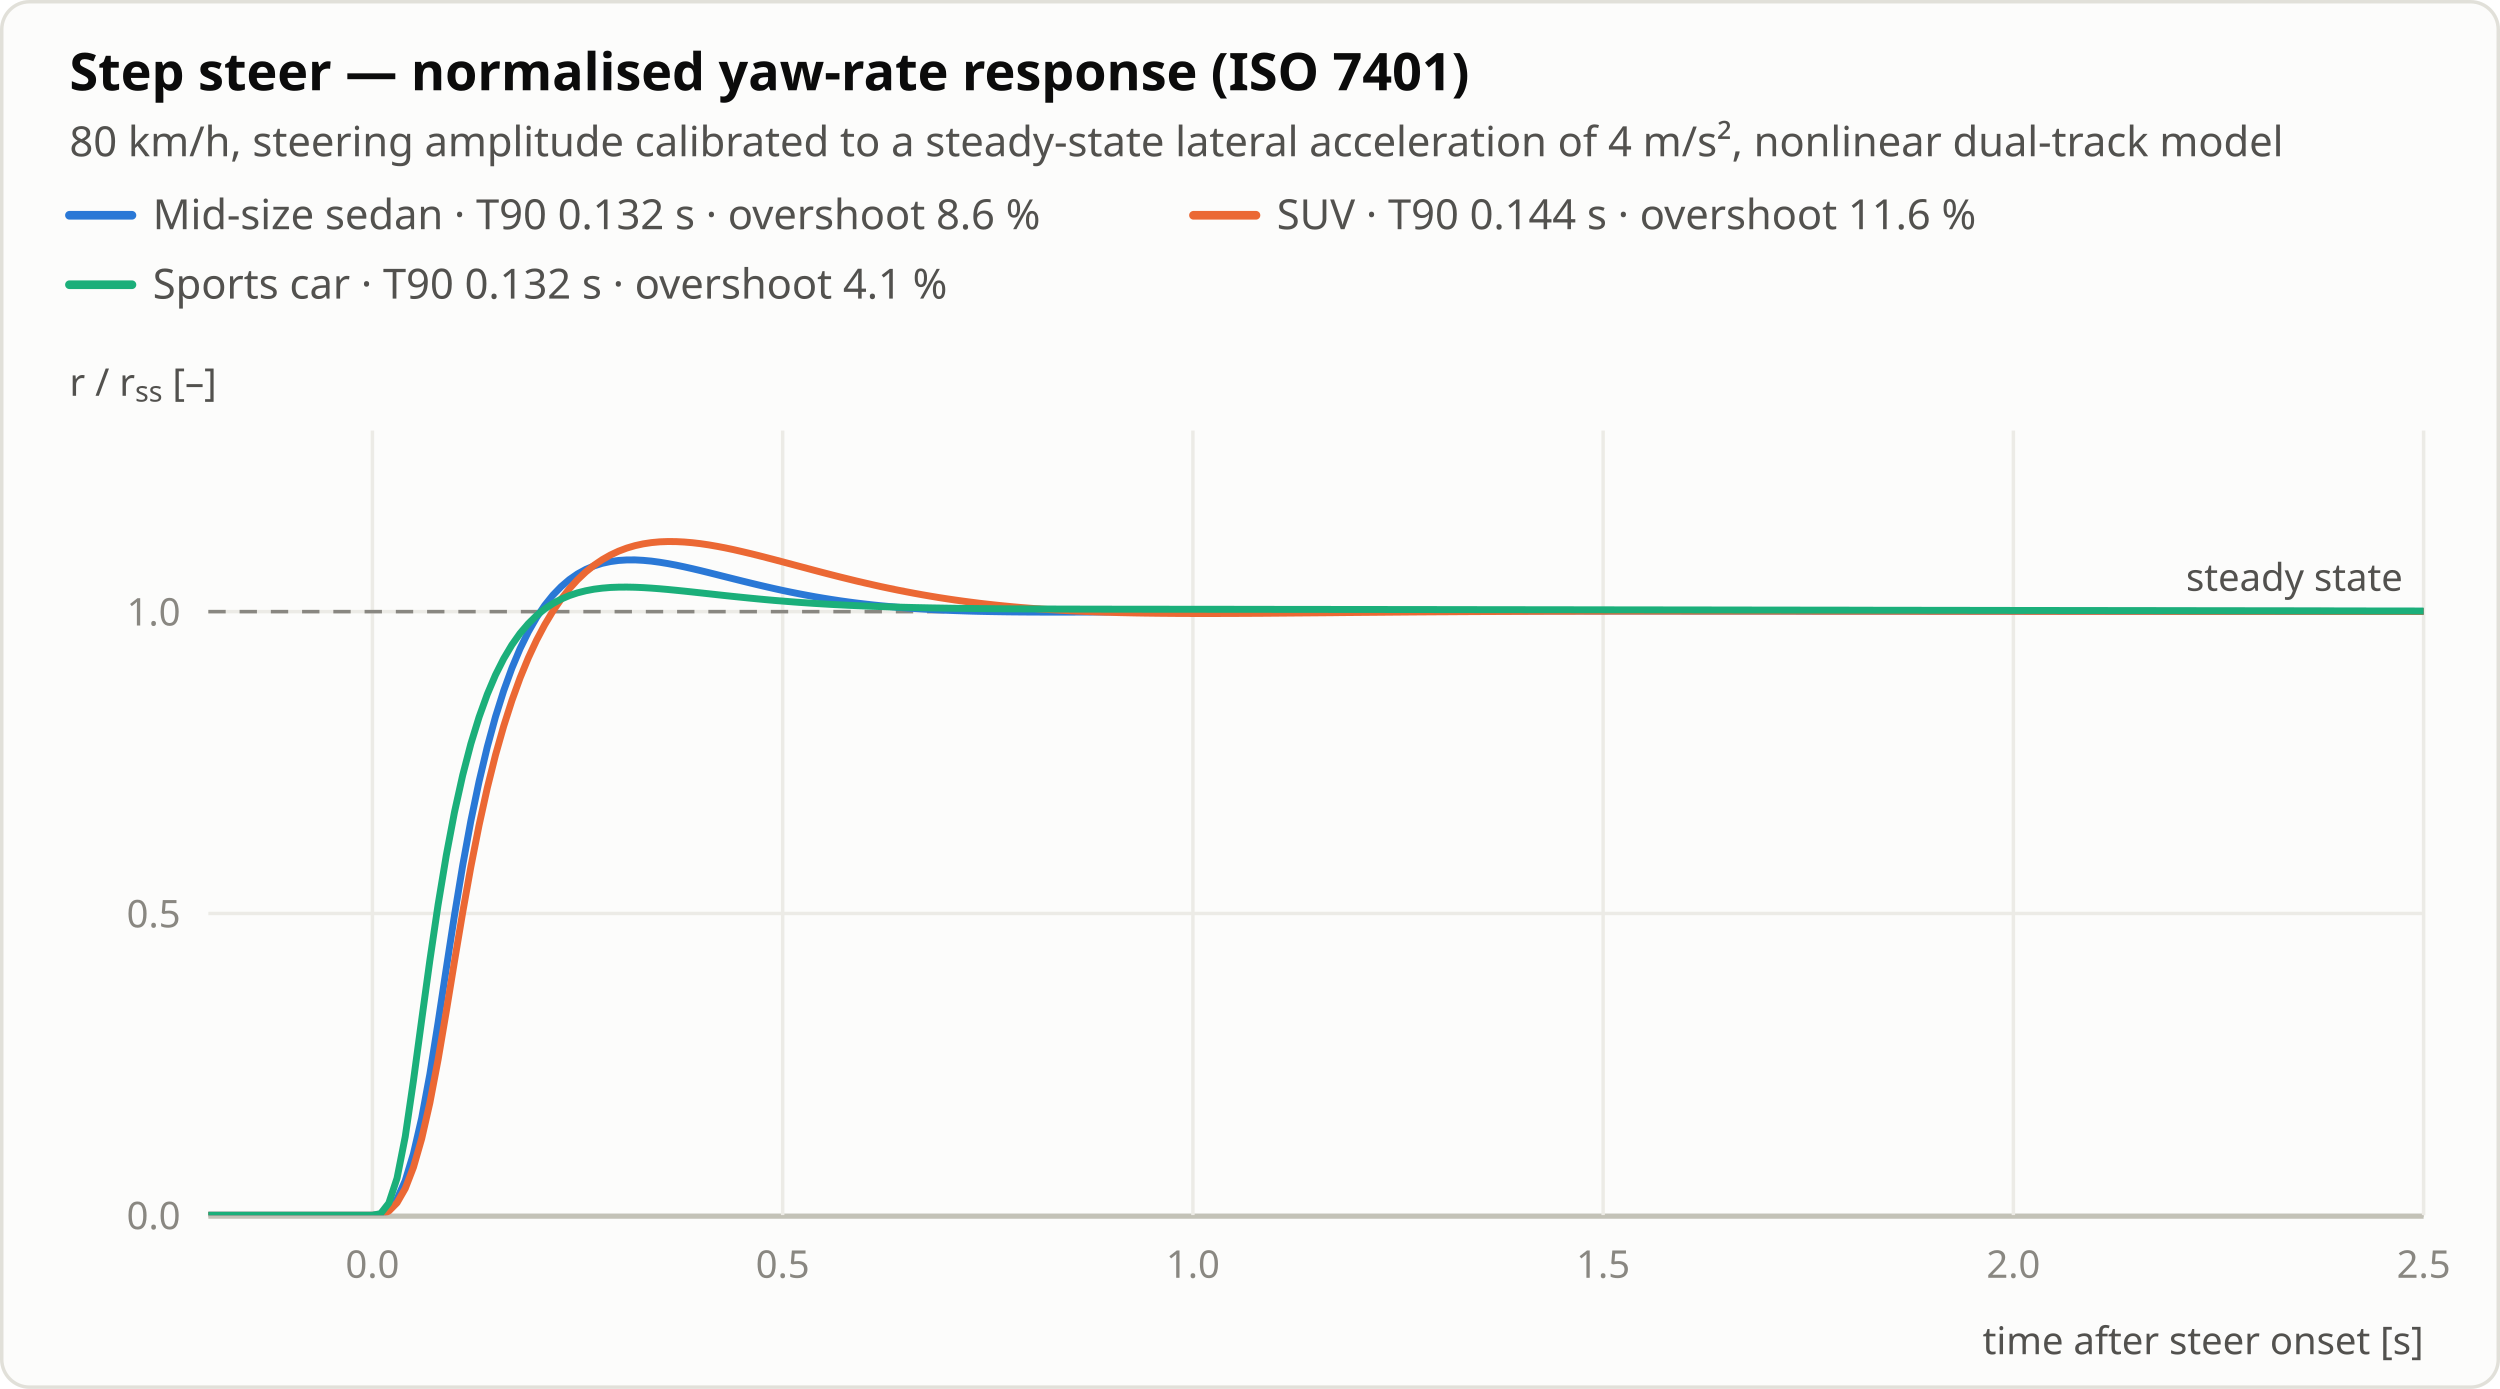
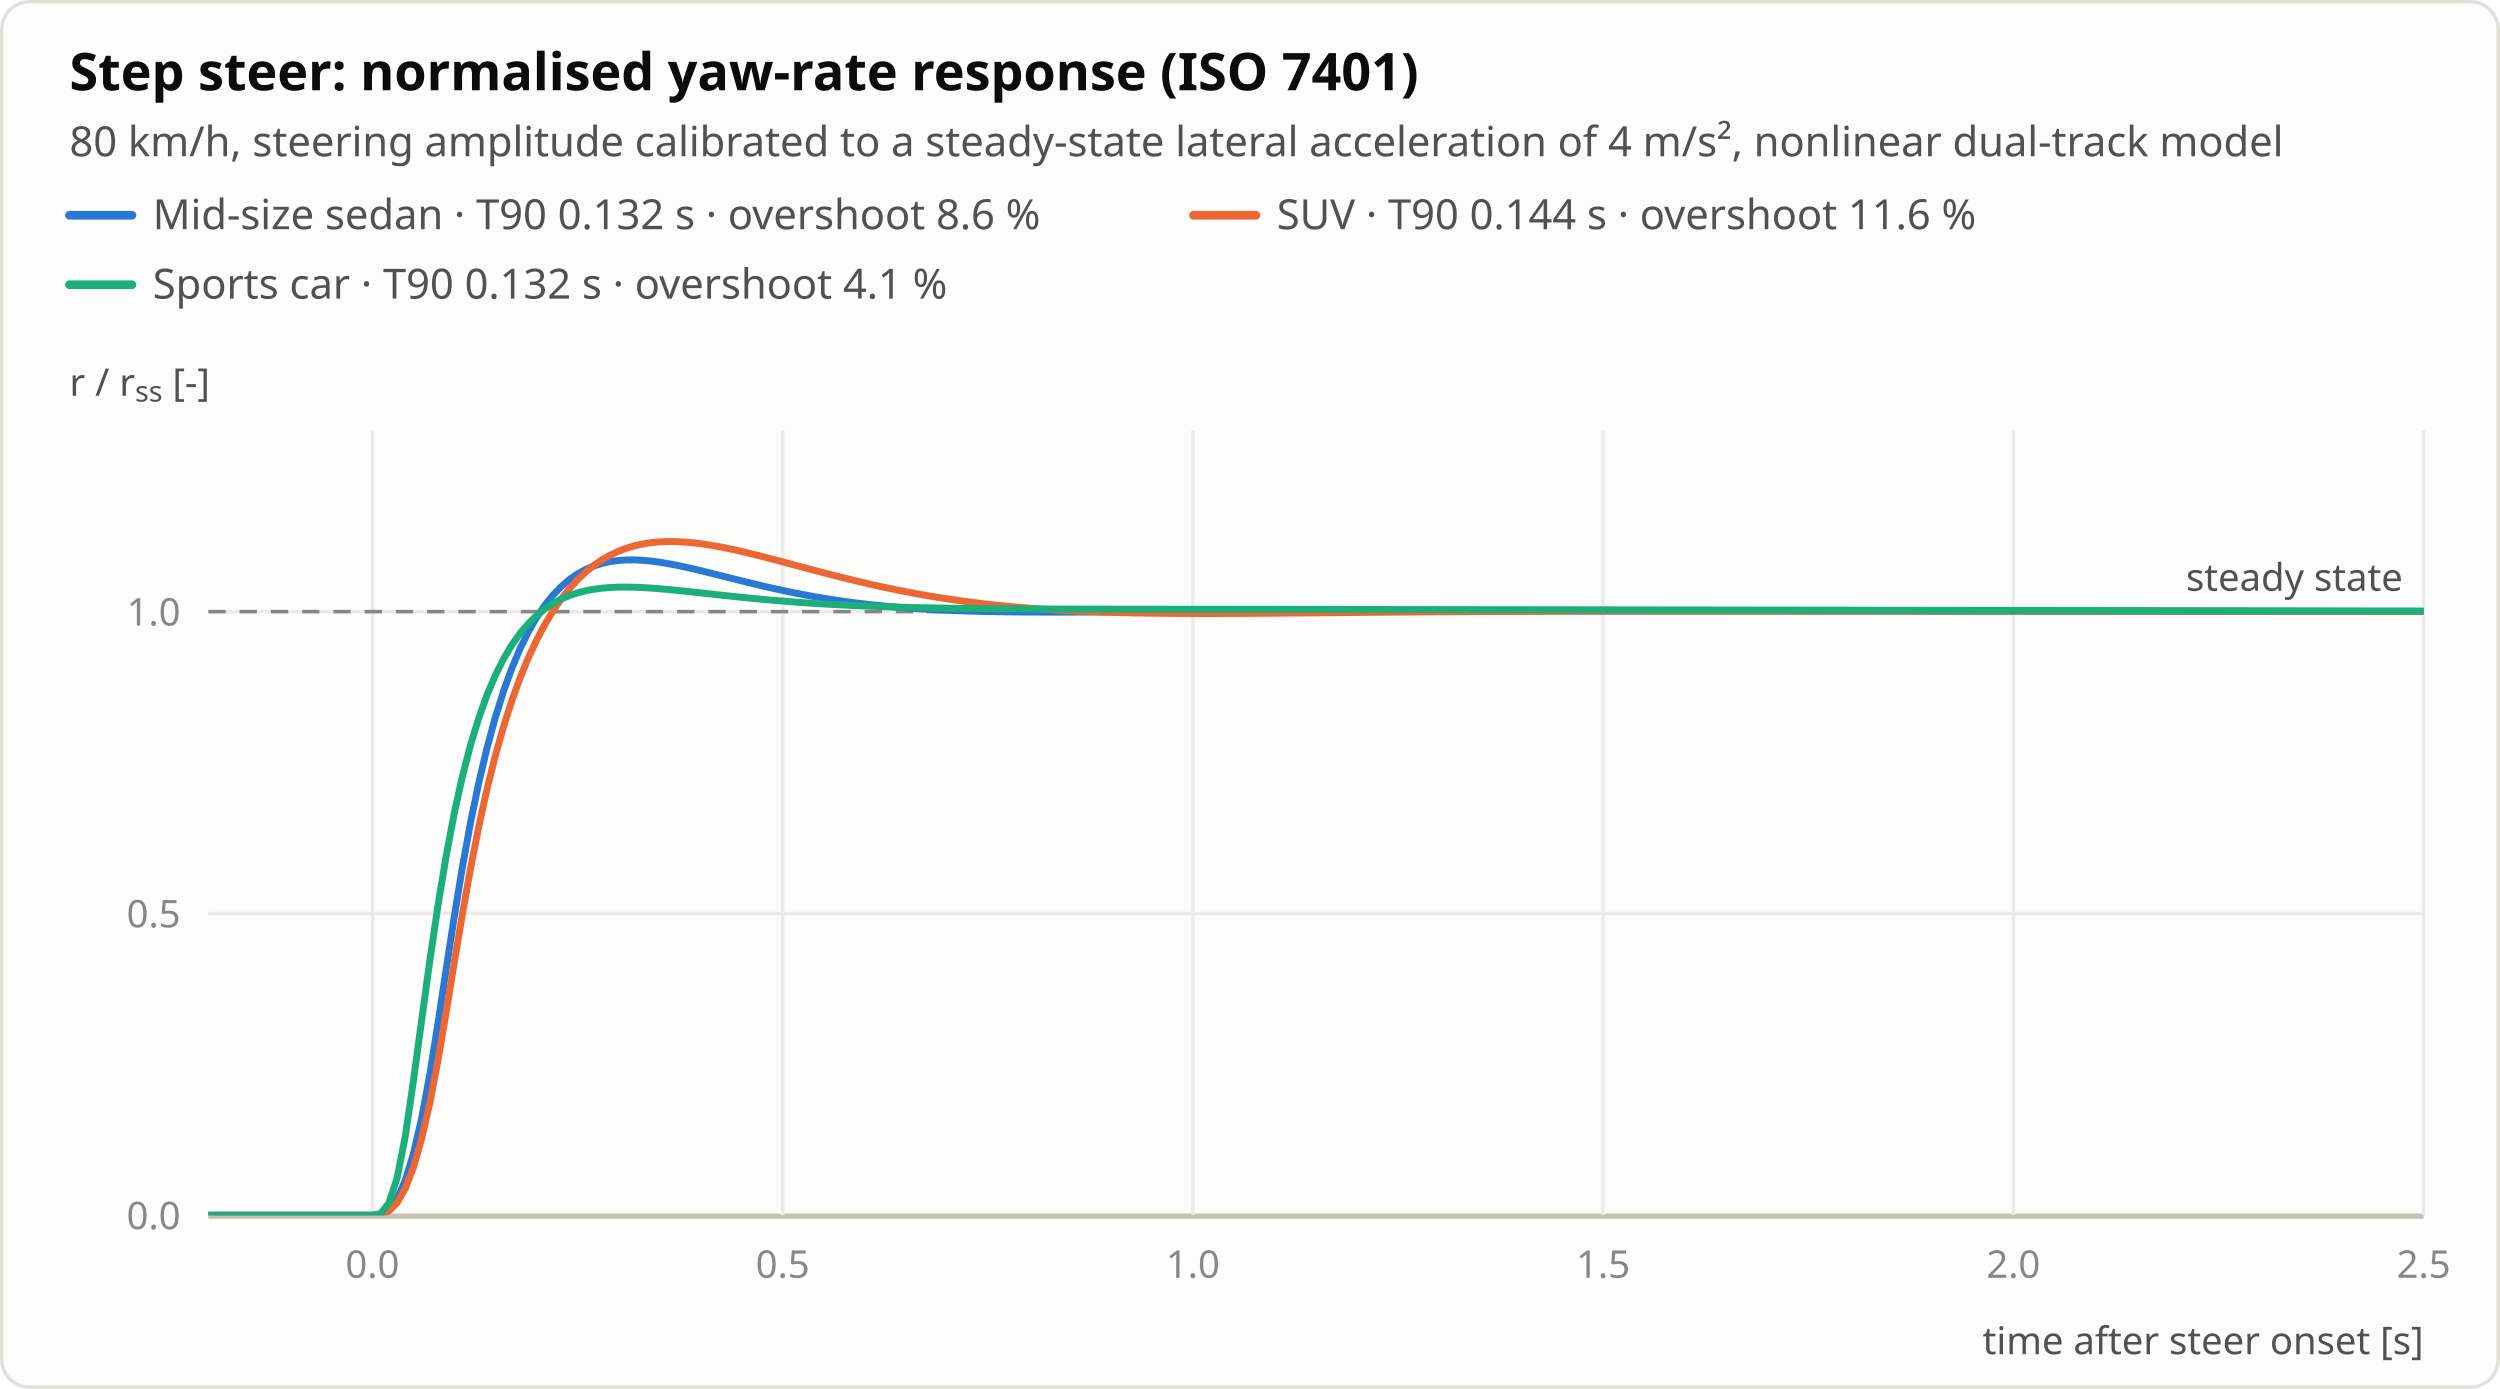
- <svg xmlns="http://www.w3.org/2000/svg" viewBox="0 0 720 400" width="720" height="400" font-family="-apple-system, BlinkMacSystemFont, 'Segoe UI', 'Noto Sans', Helvetica, Arial, sans-serif" role="img" aria-label="Step steer — normalised yaw-rate response (ISO 7401)">
+ <svg xmlns="http://www.w3.org/2000/svg" viewBox="0 0 720 400" width="720" height="400" font-family="-apple-system, BlinkMacSystemFont, 'Segoe UI', 'Noto Sans', Helvetica, Arial, sans-serif" role="img" aria-label="Step steer: normalised yaw-rate response (ISO 7401)">
  <rect x="0.5" y="0.5" width="719" height="399" rx="8" fill="#fcfcfb" stroke="#e1e0d9" />
-   <text x="20" y="26" font-size="15" font-weight="600" fill="#0b0b0b">Step steer — normalised yaw-rate response (ISO 7401)</text>
+   <text x="20" y="26" font-size="15" font-weight="600" fill="#0b0b0b">Step steer: normalised yaw-rate response (ISO 7401)</text>
  <text x="20" y="45" font-size="12" fill="#52514e">80 km/h, steering amplitude calibrated to a steady-state lateral acceleration of 4 m/s², nonlinear dual-track model</text>
  <line x1="20" y1="62" x2="38" y2="62" stroke="#2a78d6" stroke-width="2.5" stroke-linecap="round" />
  <text x="44" y="66" font-size="12" fill="#52514e">Mid-size sedan · T90 0.132 s · overshoot 8.6 %</text>
  <line x1="343.72" y1="62" x2="361.72" y2="62" stroke="#eb6834" stroke-width="2.5" stroke-linecap="round" />
  <text x="367.72" y="66" font-size="12" fill="#52514e">SUV · T90 0.144 s · overshoot 11.6 %</text>
  <line x1="20" y1="82" x2="38" y2="82" stroke="#1baf7a" stroke-width="2.5" stroke-linecap="round" />
  <text x="44" y="86" font-size="12" fill="#52514e">Sports car · T90 0.132 s · overshoot 4.1 %</text>
  <line x1="60" y1="350" x2="698" y2="350" stroke="#c3c2b7" />
  <text x="52" y="354" font-size="11" fill="#898781" text-anchor="end">0.0</text>
  <line x1="60" y1="263.08" x2="698" y2="263.08" stroke="#ecebe6" />
  <text x="52" y="267.08" font-size="11" fill="#898781" text-anchor="end">0.5</text>
  <line x1="60" y1="176.15" x2="698" y2="176.15" stroke="#ecebe6" />
  <text x="52" y="180.15" font-size="11" fill="#898781" text-anchor="end">1.0</text>
  <line x1="107.26" y1="124" x2="107.26" y2="350" stroke="#ecebe6" />
  <text x="107.26" y="368" font-size="11" fill="#898781" text-anchor="middle">0.0</text>
  <line x1="225.41" y1="124" x2="225.41" y2="350" stroke="#ecebe6" />
  <text x="225.41" y="368" font-size="11" fill="#898781" text-anchor="middle">0.5</text>
  <line x1="343.56" y1="124" x2="343.56" y2="350" stroke="#ecebe6" />
  <text x="343.56" y="368" font-size="11" fill="#898781" text-anchor="middle">1.0</text>
  <line x1="461.7" y1="124" x2="461.7" y2="350" stroke="#ecebe6" />
  <text x="461.7" y="368" font-size="11" fill="#898781" text-anchor="middle">1.5</text>
  <line x1="579.85" y1="124" x2="579.85" y2="350" stroke="#ecebe6" />
  <text x="579.85" y="368" font-size="11" fill="#898781" text-anchor="middle">2.0</text>
  <line x1="698" y1="124" x2="698" y2="350" stroke="#ecebe6" />
  <text x="698" y="368" font-size="11" fill="#898781" text-anchor="middle">2.5</text>
  <line x1="60" y1="350.5" x2="698" y2="350.5" stroke="#c3c2b7" />
-   <text x="20" y="114" font-size="11" fill="#52514e">r / r<tspan baseline-shift="sub" font-size="75%">ss</tspan> [–]</text>
+   <text x="20" y="114" font-size="11" fill="#52514e">r / r<tspan baseline-shift="sub" font-size="75%">ss</tspan> [-]</text>
  <text x="698" y="390" font-size="11" fill="#52514e" text-anchor="end">time after steer onset [s]</text>
  <clipPath id="c-step-light">
    <rect x="60" y="124" width="638" height="226" />
  </clipPath>
  <g clip-path="url(#c-step-light)">
    <line x1="60" y1="176.15" x2="698" y2="176.15" stroke="#898781" stroke-dasharray="5 4" />
    <text x="692" y="170.15" font-size="11" fill="#52514e" text-anchor="end">steady state</text>
    <path d="M-10.89,350L-8.53,350L-6.16,350L-3.8,350L-1.44,350L0.93,350L3.29,350L5.65,350L8.01,350L10.38,350L12.74,350L15.1,350L17.47,350L19.83,350L22.19,350L24.56,350L26.92,350L29.28,350L31.64,350L34.01,350L36.37,350L38.73,350L41.1,350L43.46,350L45.82,350L48.19,350L50.55,350L52.91,350L55.27,350L57.64,350L60,350L62.36,350L64.73,350L67.09,350L69.45,350L71.81,350L74.18,350L76.54,350L78.9,350L81.27,350L83.63,350L85.99,350L88.36,350L90.72,350L93.08,350L95.44,350L97.81,350L100.17,350L102.53,350L104.9,350L107.26,350L109.62,349.78L111.99,348.43L114.35,345.31L116.71,340.02L119.07,332.27L121.44,322.03L123.8,309.36L126.16,294.57L128.53,278.92L130.89,263.59L133.25,249.28L135.61,236.39L137.98,225.03L140.34,215.1L142.7,206.44L145.07,198.92L147.43,192.41L149.79,186.79L152.16,181.97L154.52,177.85L156.88,174.35L159.24,171.4L161.61,168.95L163.97,166.93L166.33,165.29L168.7,163.99L171.06,162.99L173.42,162.24L175.79,161.73L178.15,161.41L180.51,161.26L182.87,161.25L185.24,161.38L187.6,161.6L189.96,161.92L192.33,162.31L194.69,162.75L197.05,163.25L199.41,163.78L201.78,164.34L204.14,164.92L206.5,165.51L208.87,166.11L211.23,166.7L213.59,167.29L215.96,167.87L218.32,168.44L220.68,168.99L223.04,169.53L225.41,170.05L227.77,170.54L230.13,171.01L232.5,171.46L234.86,171.89L237.22,172.29L239.59,172.67L241.95,173.03L244.31,173.36L246.67,173.67L249.04,173.95L251.4,174.22L253.76,174.46L256.13,174.68L258.49,174.89L260.85,175.07L263.21,175.24L265.58,175.39L267.94,175.53L270.3,175.65L272.67,175.76L275.03,175.85L277.39,175.93L279.76,176.01L282.12,176.07L284.48,176.12L286.84,176.16L289.21,176.2L291.57,176.23L293.93,176.25L296.3,176.27L298.66,176.28L301.02,176.29L303.39,176.29L305.75,176.29L308.11,176.29L310.47,176.28L312.84,176.27L315.2,176.26L317.56,176.25L319.93,176.24L322.29,176.23L324.65,176.21L327.01,176.2L329.38,176.18L331.74,176.17L334.1,176.15L336.47,176.14L338.83,176.12L341.19,176.11L343.56,176.1L345.92,176.08L348.28,176.07L350.64,176.06L353.01,176.04L355.37,176.03L357.73,176.02L360.1,176.01L362.46,176L364.82,175.99L367.19,175.99L369.55,175.98L371.91,175.97L374.27,175.97L376.64,175.96L379,175.96L381.36,175.95L383.73,175.95L386.09,175.94L388.45,175.94L390.81,175.94L393.18,175.94L395.54,175.94L397.9,175.93L400.27,175.93L402.63,175.93L404.99,175.93L407.36,175.93L409.72,175.93L412.08,175.93L414.44,175.93L416.81,175.93L419.17,175.93L421.53,175.93L423.9,175.94L426.26,175.94L428.62,175.94L430.99,175.94L433.35,175.94L435.71,175.94L438.07,175.94L440.44,175.94L442.8,175.95L445.16,175.95L447.53,175.95L449.89,175.95L452.25,175.95L454.61,175.95L456.98,175.96L459.34,175.96L461.7,175.96L464.07,175.96L466.43,175.96L468.79,175.96L471.16,175.97L473.52,175.97L475.88,175.97L478.24,175.97L480.61,175.97L482.97,175.97L485.33,175.98L487.7,175.98L490.06,175.98L492.42,175.98L494.79,175.98L497.15,175.98L499.51,175.98L501.87,175.99L504.24,175.99L506.6,175.99L508.96,175.99L511.33,175.99L513.69,175.99L516.05,175.99L518.41,176L520.78,176L523.14,176L525.5,176L527.87,176L530.23,176L532.59,176L534.96,176L537.32,176.01L539.68,176.01L542.04,176.01L544.41,176.01L546.77,176.01L549.13,176.01L551.5,176.01L553.86,176.01L556.22,176.02L558.59,176.02L560.95,176.02L563.31,176.02L565.67,176.02L568.04,176.02L570.4,176.02L572.76,176.02L575.13,176.03L577.49,176.03L579.85,176.03L582.21,176.03L584.58,176.03L586.94,176.03L589.3,176.03L591.67,176.03L594.03,176.04L596.39,176.04L598.76,176.04L601.12,176.04L603.48,176.04L605.84,176.04L608.21,176.04L610.57,176.04L612.93,176.05L615.3,176.05L617.66,176.05L620.02,176.05L622.39,176.05L624.75,176.05L627.11,176.05L629.47,176.05L631.84,176.06L634.2,176.06L636.56,176.06L638.93,176.06L641.29,176.06L643.65,176.06L646.01,176.06L648.38,176.06L650.74,176.07L653.1,176.07L655.47,176.07L657.83,176.07L660.19,176.07L662.56,176.07L664.92,176.07L667.28,176.07L669.64,176.08L672.01,176.08L674.37,176.08L676.73,176.08L679.1,176.08L681.46,176.08L683.82,176.08L686.19,176.08L688.55,176.09L690.91,176.09L693.27,176.09L695.64,176.09L698,176.09L700.36,176.09L702.73,176.09L705.09,176.09L707.45,176.1L709.81,176.1L712.18,176.1L714.54,176.1L716.9,176.1L719.27,176.1L721.63,176.1L723.99,176.1L726.36,176.11L728.72,176.11L731.08,176.11L733.44,176.11L735.81,176.11L738.17,176.11L740.53,176.11L742.9,176.11L745.26,176.12L747.62,176.12L749.99,176.12L752.35,176.12L754.71,176.12L757.07,176.12L759.44,176.12L761.8,176.12L764.16,176.13L766.53,176.13L768.89,176.13L771.25,176.13L773.61,176.13L775.98,176.13L778.34,176.13L780.7,176.13L783.07,176.14L785.43,176.14L787.79,176.14L790.16,176.14L792.52,176.14L794.88,176.14L797.24,176.14L799.61,176.14L801.97,176.15L804.33,176.15L806.7,176.15L809.06,176.15L811.42,176.15L813.79,176.15L816.15,176.15L818.51,176.16L820.87,176.16L823.24,176.16L825.6,176.16L827.96,176.16L830.33,176.16L832.69,176.16L835.05,176.16L837.41,176.17L839.78,176.17L842.14,176.17L844.5,176.17L846.87,176.17L849.23,176.17L851.59,176.17L853.96,176.17L856.32,176.18L858.68,176.18L861.04,176.18L863.41,176.18L865.77,176.18L868.13,176.18L870.5,176.18L872.86,176.18L875.22,176.19L877.59,176.19L879.95,176.19L882.31,176.19L884.67,176.19L887.04,176.19L889.4,176.19L891.76,176.19L894.13,176.2L896.49,176.2L898.85,176.2L901.21,176.2L903.58,176.2L905.94,176.2L908.3,176.2L910.67,176.2L913.03,176.21L915.39,176.21L917.76,176.21L920.12,176.21L922.48,176.21L924.84,176.21L927.21,176.21L929.57,176.21L931.93,176.22L934.3,176.22" fill="none" stroke="#2a78d6" stroke-width="2" stroke-linejoin="round" stroke-linecap="round" />
    <path d="M-10.89,350L-8.53,350L-6.16,350L-3.8,350L-1.44,350L0.93,350L3.29,350L5.65,350L8.01,350L10.38,350L12.74,350L15.1,350L17.47,350L19.83,350L22.19,350L24.56,350L26.92,350L29.28,350L31.64,350L34.01,350L36.37,350L38.73,350L41.1,350L43.46,350L45.82,350L48.19,350L50.55,350L52.91,350L55.27,350L57.64,350L60,350L62.36,350L64.73,350L67.09,350L69.45,350L71.81,350L74.18,350L76.54,350L78.9,350L81.27,350L83.63,350L85.99,350L88.36,350L90.72,350L93.08,350L95.44,350L97.81,350L100.17,350L102.53,350L104.9,350L107.26,350L109.62,349.84L111.99,348.79L114.35,346.4L116.71,342.29L119.07,336.19L121.44,327.96L123.8,317.62L126.16,305.23L128.53,291.26L130.89,276.84L133.25,262.79L135.61,249.62L137.98,237.61L140.34,226.91L142.7,217.46L145.07,209.11L147.43,201.74L149.79,195.22L152.16,189.46L154.52,184.39L156.88,179.92L159.24,175.99L161.61,172.55L163.97,169.56L166.33,166.96L168.7,164.72L171.06,162.81L173.42,161.2L175.79,159.85L178.15,158.74L180.51,157.85L182.87,157.15L185.24,156.63L187.6,156.27L189.96,156.05L192.33,155.96L194.69,155.98L197.05,156.1L199.41,156.3L201.78,156.58L204.14,156.93L206.5,157.34L208.87,157.79L211.23,158.29L213.59,158.83L215.96,159.39L218.32,159.97L220.68,160.58L223.04,161.19L225.41,161.82L227.77,162.45L230.13,163.08L232.5,163.71L234.86,164.34L237.22,164.96L239.59,165.57L241.95,166.17L244.31,166.75L246.67,167.33L249.04,167.88L251.4,168.42L253.76,168.95L256.13,169.45L258.49,169.94L260.85,170.4L263.21,170.85L265.58,171.28L267.94,171.69L270.3,172.08L272.67,172.45L275.03,172.8L277.39,173.13L279.76,173.44L282.12,173.74L284.48,174.01L286.84,174.27L289.21,174.51L291.57,174.74L293.93,174.95L296.3,175.14L298.66,175.32L301.02,175.48L303.39,175.63L305.75,175.77L308.11,175.9L310.47,176.01L312.84,176.11L315.2,176.21L317.56,176.29L319.93,176.36L322.29,176.43L324.65,176.48L327.01,176.53L329.38,176.57L331.74,176.6L334.1,176.63L336.47,176.65L338.83,176.67L341.19,176.68L343.56,176.69L345.92,176.69L348.28,176.69L350.64,176.69L353.01,176.68L355.37,176.68L357.73,176.66L360.1,176.65L362.46,176.64L364.82,176.62L367.19,176.6L369.55,176.58L371.91,176.56L374.27,176.54L376.64,176.52L379,176.5L381.36,176.48L383.73,176.46L386.09,176.43L388.45,176.41L390.81,176.39L393.18,176.37L395.54,176.35L397.9,176.33L400.27,176.31L402.63,176.29L404.99,176.27L407.36,176.25L409.72,176.23L412.08,176.22L414.44,176.2L416.81,176.19L419.17,176.17L421.53,176.16L423.9,176.14L426.26,176.13L428.62,176.12L430.99,176.11L433.35,176.1L435.71,176.09L438.07,176.08L440.44,176.07L442.8,176.06L445.16,176.05L447.53,176.05L449.89,176.04L452.25,176.04L454.61,176.03L456.98,176.03L459.34,176.02L461.7,176.02L464.07,176.01L466.43,176.01L468.79,176.01L471.16,176.01L473.52,176.01L475.88,176L478.24,176L480.61,176L482.97,176L485.33,176L487.7,176L490.06,176L492.42,176L494.79,176L497.15,176L499.51,176L501.87,176L504.24,176L506.6,176.01L508.96,176.01L511.33,176.01L513.69,176.01L516.05,176.01L518.41,176.01L520.78,176.01L523.14,176.02L525.5,176.02L527.87,176.02L530.23,176.02L532.59,176.02L534.96,176.02L537.32,176.03L539.68,176.03L542.04,176.03L544.41,176.03L546.77,176.03L549.13,176.03L551.5,176.04L553.86,176.04L556.22,176.04L558.59,176.04L560.95,176.04L563.31,176.04L565.67,176.05L568.04,176.05L570.4,176.05L572.76,176.05L575.13,176.05L577.49,176.05L579.85,176.05L582.21,176.05L584.58,176.06L586.94,176.06L589.3,176.06L591.67,176.06L594.03,176.06L596.39,176.06L598.76,176.06L601.12,176.07L603.48,176.07L605.84,176.07L608.21,176.07L610.57,176.07L612.93,176.07L615.3,176.07L617.66,176.07L620.02,176.07L622.39,176.07L624.75,176.08L627.11,176.08L629.47,176.08L631.84,176.08L634.2,176.08L636.56,176.08L638.93,176.08L641.29,176.08L643.65,176.08L646.01,176.08L648.38,176.09L650.74,176.09L653.1,176.09L655.47,176.09L657.83,176.09L660.19,176.09L662.56,176.09L664.92,176.09L667.28,176.09L669.64,176.09L672.01,176.1L674.37,176.1L676.73,176.1L679.1,176.1L681.46,176.1L683.82,176.1L686.19,176.1L688.55,176.1L690.91,176.1L693.27,176.1L695.64,176.1L698,176.11L700.36,176.11L702.73,176.11L705.09,176.11L707.45,176.11L709.81,176.11L712.18,176.11L714.54,176.11L716.9,176.11L719.27,176.11L721.63,176.11L723.99,176.12L726.36,176.12L728.72,176.12L731.08,176.12L733.44,176.12L735.81,176.12L738.17,176.12L740.53,176.12L742.9,176.12L745.26,176.12L747.62,176.13L749.99,176.13L752.35,176.13L754.71,176.13L757.07,176.13L759.44,176.13L761.8,176.13L764.16,176.13L766.53,176.13L768.89,176.13L771.25,176.13L773.61,176.14L775.98,176.14L778.34,176.14L780.7,176.14L783.07,176.14L785.43,176.14L787.79,176.14L790.16,176.14L792.52,176.14L794.88,176.14L797.24,176.15L799.61,176.15L801.97,176.15L804.33,176.15L806.7,176.15L809.06,176.15L811.42,176.15L813.79,176.15L816.15,176.15L818.51,176.15L820.87,176.16L823.24,176.16L825.6,176.16L827.96,176.16L830.33,176.16L832.69,176.16L835.05,176.16L837.41,176.16L839.78,176.16L842.14,176.16L844.5,176.17L846.87,176.17L849.23,176.17L851.59,176.17L853.96,176.17L856.32,176.17L858.68,176.17L861.04,176.17L863.41,176.17L865.77,176.17L868.13,176.18L870.5,176.18L872.86,176.18L875.22,176.18L877.59,176.18L879.95,176.18L882.31,176.18L884.67,176.18L887.04,176.18L889.4,176.18L891.76,176.19L894.13,176.19L896.49,176.19L898.85,176.19L901.21,176.19L903.58,176.19L905.94,176.19L908.3,176.19L910.67,176.19L913.03,176.19L915.39,176.2L917.76,176.2L920.12,176.2L922.48,176.2L924.84,176.2L927.21,176.2L929.57,176.2L931.93,176.2L934.3,176.2" fill="none" stroke="#eb6834" stroke-width="2" stroke-linejoin="round" stroke-linecap="round" />
    <path d="M-10.89,350L-8.53,350L-6.16,350L-3.8,350L-1.44,350L0.93,350L3.29,350L5.65,350L8.01,350L10.38,350L12.74,350L15.1,350L17.47,350L19.83,350L22.19,350L24.56,350L26.92,350L29.28,350L31.64,350L34.01,350L36.37,350L38.73,350L41.1,350L43.46,350L45.82,350L48.19,350L50.55,350L52.91,350L55.27,350L57.64,350L60,350L62.36,350L64.73,350L67.09,350L69.45,350L71.81,350L74.18,350L76.54,350L78.9,350L81.27,350L83.63,350L85.99,350L88.36,350L90.72,350L93.08,350L95.44,350L97.81,350L100.17,350L102.53,350L104.9,350L107.26,350L109.62,349.52L111.99,346.48L114.35,339.32L116.71,327.35L119.07,311.26L121.44,293.75L123.8,276.58L126.16,260.62L128.53,246.34L130.89,233.91L133.25,223.28L135.61,214.21L137.98,206.5L140.34,199.95L142.7,194.39L145.07,189.69L147.43,185.72L149.79,182.39L152.16,179.61L154.52,177.29L156.88,175.37L159.24,173.81L161.61,172.54L163.97,171.53L166.33,170.74L168.7,170.14L171.06,169.69L173.42,169.39L175.79,169.19L178.15,169.1L180.51,169.08L182.87,169.13L185.24,169.23L187.6,169.38L189.96,169.56L192.33,169.77L194.69,170L197.05,170.24L199.41,170.49L201.78,170.75L204.14,171.01L206.5,171.27L208.87,171.53L211.23,171.78L213.59,172.02L215.96,172.26L218.32,172.49L220.68,172.71L223.04,172.92L225.41,173.11L227.77,173.3L230.13,173.48L232.5,173.64L234.86,173.8L237.22,173.94L239.59,174.08L241.95,174.2L244.31,174.32L246.67,174.43L249.04,174.53L251.4,174.62L253.76,174.7L256.13,174.78L258.49,174.85L260.85,174.91L263.21,174.97L265.58,175.02L267.94,175.07L270.3,175.11L272.67,175.15L275.03,175.19L277.39,175.22L279.76,175.24L282.12,175.27L284.48,175.29L286.84,175.31L289.21,175.33L291.57,175.35L293.93,175.36L296.3,175.37L298.66,175.38L301.02,175.39L303.39,175.4L305.75,175.41L308.11,175.42L310.47,175.42L312.84,175.43L315.2,175.43L317.56,175.44L319.93,175.44L322.29,175.45L324.65,175.45L327.01,175.45L329.38,175.46L331.74,175.46L334.1,175.46L336.47,175.46L338.83,175.47L341.19,175.47L343.56,175.47L345.92,175.47L348.28,175.48L350.64,175.48L353.01,175.48L355.37,175.48L357.73,175.49L360.1,175.49L362.46,175.49L364.82,175.49L367.19,175.5L369.55,175.5L371.91,175.5L374.27,175.5L376.64,175.51L379,175.51L381.36,175.51L383.73,175.52L386.09,175.52L388.45,175.52L390.81,175.52L393.18,175.53L395.54,175.53L397.9,175.53L400.27,175.54L402.63,175.54L404.99,175.54L407.36,175.55L409.72,175.55L412.08,175.55L414.44,175.56L416.81,175.56L419.17,175.56L421.53,175.57L423.9,175.57L426.26,175.58L428.62,175.58L430.99,175.58L433.35,175.59L435.71,175.59L438.07,175.59L440.44,175.6L442.8,175.6L445.16,175.6L447.53,175.61L449.89,175.61L452.25,175.61L454.61,175.62L456.98,175.62L459.34,175.62L461.7,175.63L464.07,175.63L466.43,175.64L468.79,175.64L471.16,175.64L473.52,175.65L475.88,175.65L478.24,175.65L480.61,175.66L482.97,175.66L485.33,175.66L487.7,175.67L490.06,175.67L492.42,175.67L494.79,175.68L497.15,175.68L499.51,175.69L501.87,175.69L504.24,175.69L506.6,175.7L508.96,175.7L511.33,175.7L513.69,175.71L516.05,175.71L518.41,175.71L520.78,175.72L523.14,175.72L525.5,175.72L527.87,175.73L530.23,175.73L532.59,175.73L534.96,175.74L537.32,175.74L539.68,175.75L542.04,175.75L544.41,175.75L546.77,175.76L549.13,175.76L551.5,175.76L553.86,175.77L556.22,175.77L558.59,175.77L560.95,175.78L563.31,175.78L565.67,175.78L568.04,175.79L570.4,175.79L572.76,175.79L575.13,175.8L577.49,175.8L579.85,175.81L582.21,175.81L584.58,175.81L586.94,175.82L589.3,175.82L591.67,175.82L594.03,175.83L596.39,175.83L598.76,175.83L601.12,175.84L603.48,175.84L605.84,175.84L608.21,175.85L610.57,175.85L612.93,175.85L615.3,175.86L617.66,175.86L620.02,175.86L622.39,175.87L624.75,175.87L627.11,175.88L629.47,175.88L631.84,175.88L634.2,175.89L636.56,175.89L638.93,175.89L641.29,175.9L643.65,175.9L646.01,175.9L648.38,175.91L650.74,175.91L653.1,175.91L655.47,175.92L657.83,175.92L660.19,175.92L662.56,175.93L664.92,175.93L667.28,175.93L669.64,175.94L672.01,175.94L674.37,175.95L676.73,175.95L679.1,175.95L681.46,175.96L683.82,175.96L686.19,175.96L688.55,175.97L690.91,175.97L693.27,175.97L695.64,175.98L698,175.98L700.36,175.98L702.73,175.99L705.09,175.99L707.45,175.99L709.81,176L712.18,176L714.54,176L716.9,176.01L719.27,176.01L721.63,176.02L723.99,176.02L726.36,176.02L728.72,176.03L731.08,176.03L733.44,176.03L735.81,176.04L738.17,176.04L740.53,176.04L742.9,176.05L745.26,176.05L747.62,176.05L749.99,176.06L752.35,176.06L754.71,176.06L757.07,176.07L759.44,176.07L761.8,176.07L764.16,176.08L766.53,176.08L768.89,176.08L771.25,176.09L773.61,176.09L775.98,176.1L778.34,176.1L780.7,176.1L783.07,176.11L785.43,176.11L787.79,176.11L790.16,176.12L792.52,176.12L794.88,176.12L797.24,176.13L799.61,176.13L801.97,176.13L804.33,176.14L806.7,176.14L809.06,176.14L811.42,176.15L813.79,176.15L816.15,176.15L818.51,176.16L820.87,176.16L823.24,176.16L825.6,176.17L827.96,176.17L830.33,176.17L832.69,176.18L835.05,176.18L837.41,176.19L839.78,176.19L842.14,176.19L844.5,176.2L846.87,176.2L849.23,176.2L851.59,176.21L853.96,176.21L856.32,176.21L858.68,176.22L861.04,176.22L863.41,176.22L865.77,176.23L868.13,176.23L870.5,176.23L872.86,176.24L875.22,176.24L877.59,176.24L879.95,176.25L882.31,176.25L884.67,176.25L887.04,176.26L889.4,176.26L891.76,176.26L894.13,176.27L896.49,176.27L898.85,176.27L901.21,176.28L903.58,176.28L905.94,176.29L908.3,176.29L910.67,176.29L913.03,176.3L915.39,176.3L917.76,176.3L920.12,176.31L922.48,176.31L924.84,176.31L927.21,176.32L929.57,176.32L931.93,176.32L934.3,176.33" fill="none" stroke="#1baf7a" stroke-width="2" stroke-linejoin="round" stroke-linecap="round" />
  </g>
</svg>
